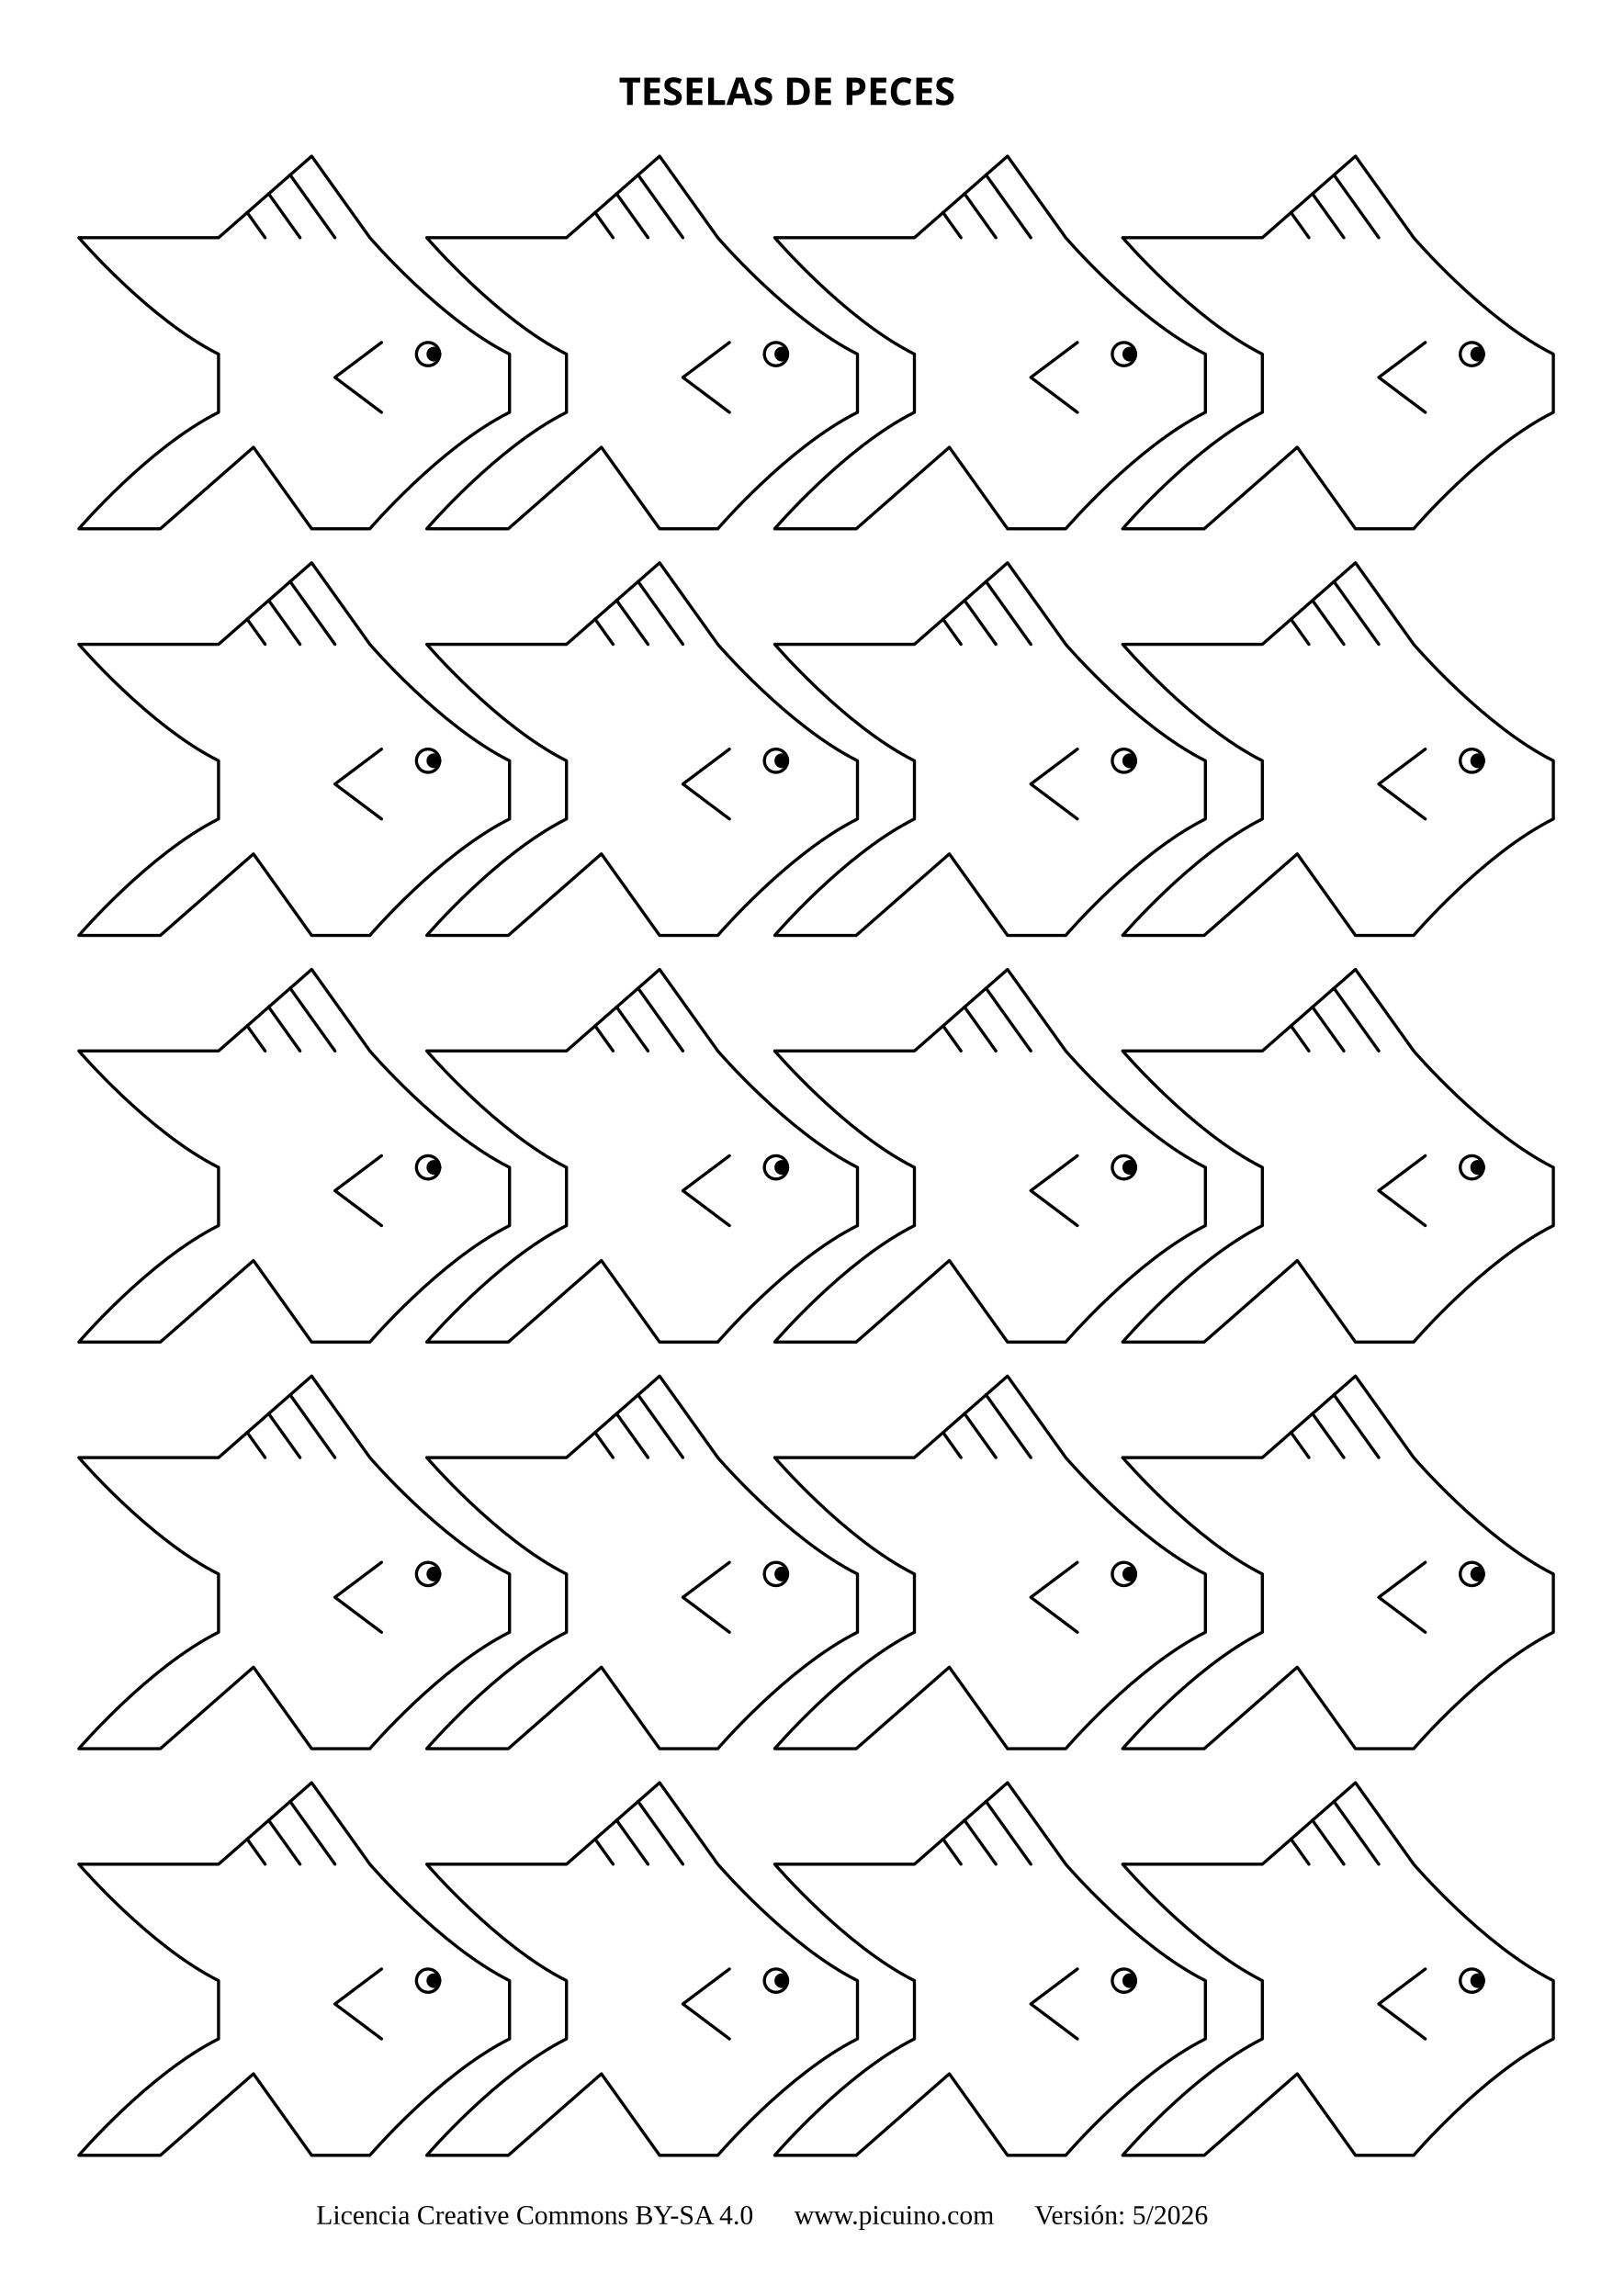
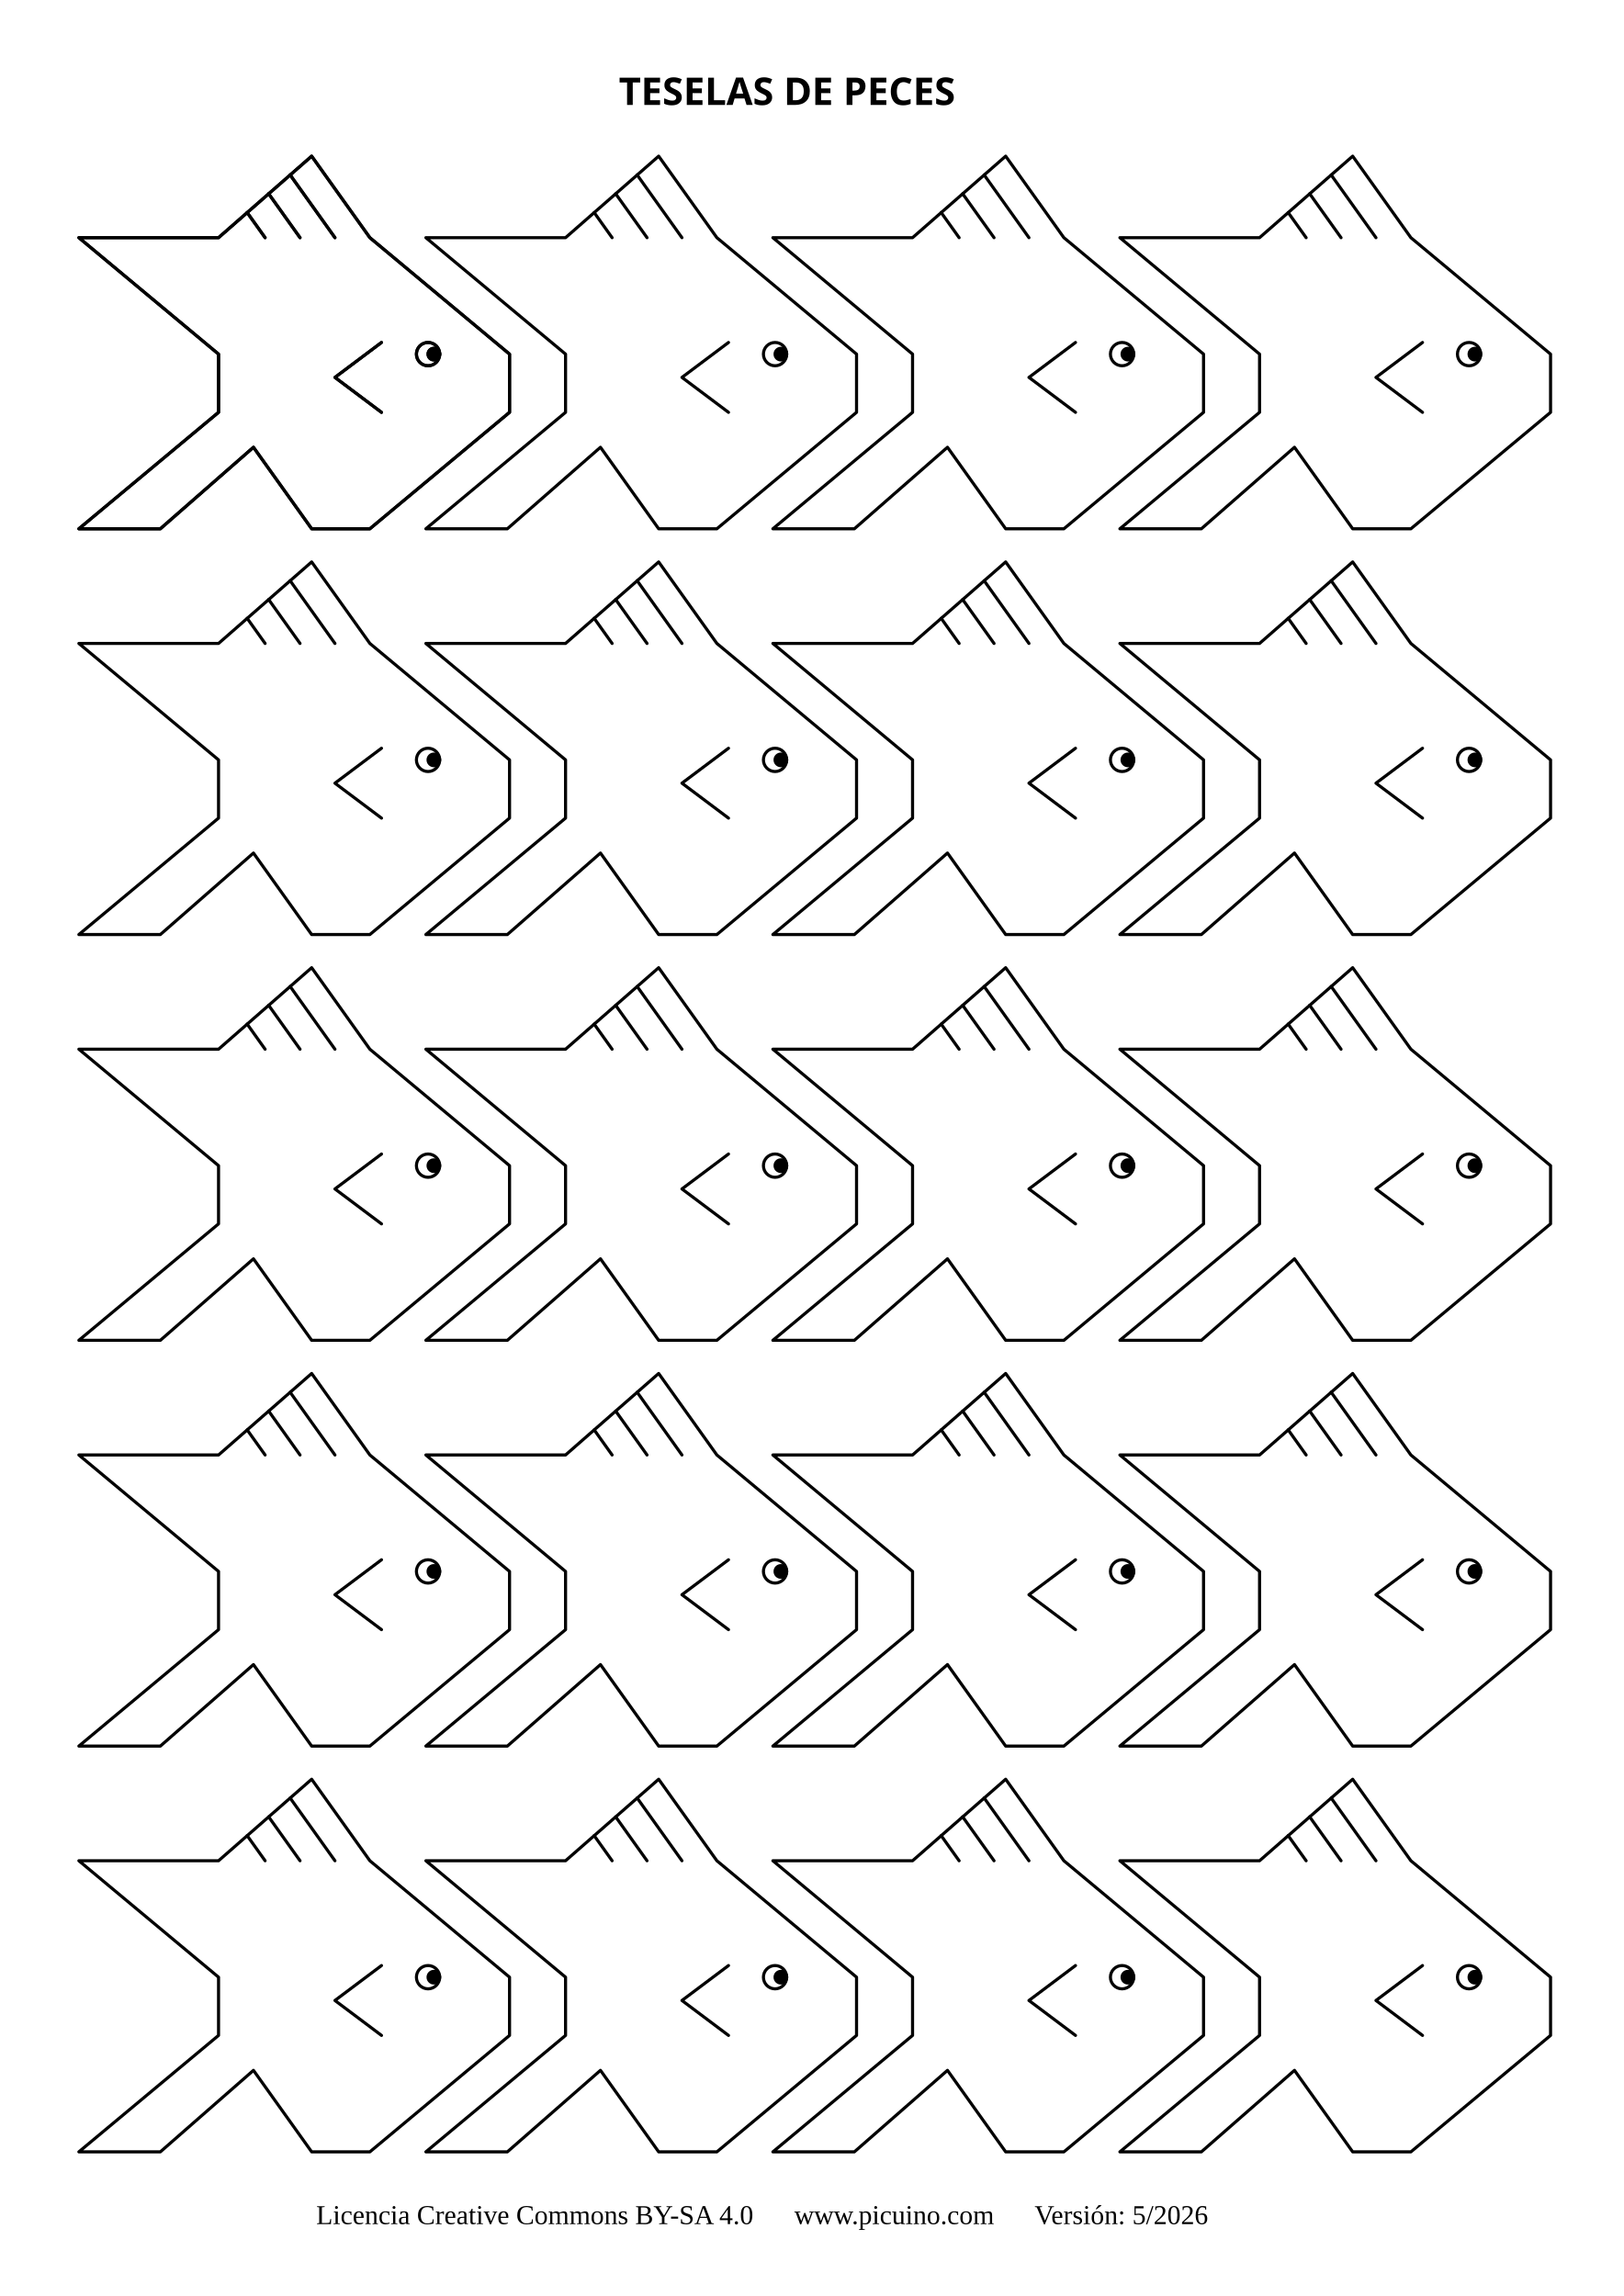
- <svg xmlns="http://www.w3.org/2000/svg" width="210mm" height="297mm" viewBox="0 0 210 297" version="1.1" id="svg5">
+ <svg xmlns="http://www.w3.org/2000/svg" xmlns:xlink="http://www.w3.org/1999/xlink" width="210mm" height="297mm" viewBox="0 0 210 297" version="1.1" id="svg5">
  <defs id="defs2" />
  <g id="layer1">
-     <g id="g1409" transform="matrix(-1.505409,0,0,-1.506253,85.47043,106.0567)" style="stroke-width:0.664">
-       <g id="g1397" transform="rotate(-90,20,40)" style="stroke-width:0.664">
-         <circle style="fill:none;stroke:#000000;stroke-width:0.266;stroke-linecap:round;stroke-linejoin:round;stroke-opacity:1" id="circle1393" cx="20" cy="40" r="1" />
-         <circle style="fill:#000000;fill-opacity:1;stroke:#000000;stroke-width:0.266;stroke-linecap:round;stroke-linejoin:round;stroke-opacity:1" id="circle1395" cx="20" cy="39.5" r="0.5" />
+     <g id="g1">
+       <g id="g1409" transform="matrix(-1.505409,0,0,-1.506253,85.47043,106.0567)" style="stroke-width:0.664">
+         <g id="g1397" transform="rotate(-90,20,40)" style="stroke-width:0.664">
+           <circle style="fill:none;stroke:#000000;stroke-width:0.266;stroke-linecap:round;stroke-linejoin:round;stroke-opacity:1" id="circle1393" cx="20" cy="40" r="1" />
+           <circle style="fill:#000000;fill-opacity:1;stroke:#000000;stroke-width:0.266;stroke-linecap:round;stroke-linejoin:round;stroke-opacity:1" id="circle1395" cx="20" cy="39.5" r="0.5" />
+         </g>
+         <path id="path1399" style="fill:none;stroke:#000000;stroke-width:0.266;stroke-linecap:round;stroke-linejoin:round;stroke-opacity:1" d="m 25,25 c 0,0 0,0 -12,10 v 5 c 12,10 12,10 12,10 l 5,7 8,-7 h 12 c 0,0 0,0 -12,-10 v -5 c 12,-10 12,-10 12,-10 h -7 l -8,7 -5,-7 z" />
+         <path style="fill:none;fill-opacity:1;stroke:#000000;stroke-width:0.266;stroke-linecap:round;stroke-linejoin:round;stroke-opacity:1" d="M 24,35 28,38 24,41" id="path1401" />
+         <path id="path1403" style="fill:none;fill-opacity:1;stroke:#000000;stroke-width:0.266;stroke-linecap:round;stroke-linejoin:round;stroke-opacity:1" d="M 31.846,55.385 28,50" />
+         <path id="path1405" style="fill:none;fill-opacity:1;stroke:#000000;stroke-width:0.266;stroke-linecap:round;stroke-linejoin:round;stroke-opacity:1" d="M 35.538,52.154 34,50" />
+         <path id="path1407" style="fill:none;fill-opacity:1;stroke:#000000;stroke-width:0.266;stroke-linecap:round;stroke-linejoin:round;stroke-opacity:1" d="M 33.692,53.769 31,50" />
      </g>
-       <path id="path1399" style="fill:none;stroke:#000000;stroke-width:0.266;stroke-linecap:round;stroke-linejoin:round;stroke-opacity:1" d="m 25,25 c 0,0 -6,7 -12,10 v 5 c 6,3 12,10 12,10 l 5,7 8,-7 h 12 c 0,0 -6,-7 -12,-10 V 35 C 44,32 50,25 50,25 h -7 l -8,7 -5,-7 z" />
-       <path style="fill:none;fill-opacity:1;stroke:#000000;stroke-width:0.266;stroke-linecap:round;stroke-linejoin:round;stroke-opacity:1" d="M 24,35 28,38 24,41" id="path1401" />
-       <path id="path1403" style="fill:none;fill-opacity:1;stroke:#000000;stroke-width:0.266;stroke-linecap:round;stroke-linejoin:round;stroke-opacity:1" d="M 31.846,55.385 28,50" />
-       <path id="path1405" style="fill:none;fill-opacity:1;stroke:#000000;stroke-width:0.266;stroke-linecap:round;stroke-linejoin:round;stroke-opacity:1" d="M 35.538,52.154 34,50" />
-       <path id="path1407" style="fill:none;fill-opacity:1;stroke:#000000;stroke-width:0.266;stroke-linecap:round;stroke-linejoin:round;stroke-opacity:1" d="M 33.692,53.769 31,50" />
-     </g>
-     <g id="g1553" transform="matrix(-1.505409,0,0,-1.506253,175.4704,106.0567)" style="stroke-width:0.664">
-       <g id="g1541" transform="rotate(-90,20,40)" style="stroke-width:0.664">
-         <circle style="fill:none;stroke:#000000;stroke-width:0.266;stroke-linecap:round;stroke-linejoin:round;stroke-opacity:1" id="circle1537" cx="20" cy="40" r="1" />
-         <circle style="fill:#000000;fill-opacity:1;stroke:#000000;stroke-width:0.266;stroke-linecap:round;stroke-linejoin:round;stroke-opacity:1" id="circle1539" cx="20" cy="39.5" r="0.5" />
-       </g>
-       <path id="path1543" style="fill:none;stroke:#000000;stroke-width:0.266;stroke-linecap:round;stroke-linejoin:round;stroke-opacity:1" d="m 25,25 c 0,0 -6,7 -12,10 v 5 c 6,3 12,10 12,10 l 5,7 8,-7 h 12 c 0,0 -6,-7 -12,-10 V 35 C 44,32 50,25 50,25 h -7 l -8,7 -5,-7 z" />
-       <path style="fill:none;fill-opacity:1;stroke:#000000;stroke-width:0.266;stroke-linecap:round;stroke-linejoin:round;stroke-opacity:1" d="M 24,35 28,38 24,41" id="path1545" />
-       <path id="path1547" style="fill:none;fill-opacity:1;stroke:#000000;stroke-width:0.266;stroke-linecap:round;stroke-linejoin:round;stroke-opacity:1" d="M 31.846,55.385 28,50" />
-       <path id="path1549" style="fill:none;fill-opacity:1;stroke:#000000;stroke-width:0.266;stroke-linecap:round;stroke-linejoin:round;stroke-opacity:1" d="M 35.538,52.154 34,50" />
-       <path id="path1551" style="fill:none;fill-opacity:1;stroke:#000000;stroke-width:0.266;stroke-linecap:round;stroke-linejoin:round;stroke-opacity:1" d="M 33.692,53.769 31,50" />
-     </g>
-     <g id="g1571" transform="matrix(-1.505409,0,0,-1.506253,130.4704,106.0567)" style="stroke-width:0.664">
-       <g id="g1559" transform="rotate(-90,20,40)" style="stroke-width:0.664">
-         <circle style="fill:none;stroke:#000000;stroke-width:0.266;stroke-linecap:round;stroke-linejoin:round;stroke-opacity:1" id="circle1555" cx="20" cy="40" r="1" />
-         <circle style="fill:#000000;fill-opacity:1;stroke:#000000;stroke-width:0.266;stroke-linecap:round;stroke-linejoin:round;stroke-opacity:1" id="circle1557" cx="20" cy="39.5" r="0.5" />
-       </g>
-       <path id="path1561" style="fill:none;stroke:#000000;stroke-width:0.266;stroke-linecap:round;stroke-linejoin:round;stroke-opacity:1" d="m 25,25 c 0,0 -6,7 -12,10 v 5 c 6,3 12,10 12,10 l 5,7 8,-7 h 12 c 0,0 -6,-7 -12,-10 V 35 C 44,32 50,25 50,25 h -7 l -8,7 -5,-7 z" />
-       <path style="fill:none;fill-opacity:1;stroke:#000000;stroke-width:0.266;stroke-linecap:round;stroke-linejoin:round;stroke-opacity:1" d="M 24,35 28,38 24,41" id="path1563" />
-       <path id="path1565" style="fill:none;fill-opacity:1;stroke:#000000;stroke-width:0.266;stroke-linecap:round;stroke-linejoin:round;stroke-opacity:1" d="M 31.846,55.385 28,50" />
-       <path id="path1567" style="fill:none;fill-opacity:1;stroke:#000000;stroke-width:0.266;stroke-linecap:round;stroke-linejoin:round;stroke-opacity:1" d="M 35.538,52.154 34,50" />
-       <path id="path1569" style="fill:none;fill-opacity:1;stroke:#000000;stroke-width:0.266;stroke-linecap:round;stroke-linejoin:round;stroke-opacity:1" d="M 33.692,53.769 31,50" />
-     </g>
-     <g id="g3515" transform="matrix(-1.505409,0,0,-1.506253,220.4704,106.0567)" style="stroke-width:0.664">
-       <g id="g3503" transform="rotate(-90,20,40)" style="stroke-width:0.664">
-         <circle style="fill:none;stroke:#000000;stroke-width:0.266;stroke-linecap:round;stroke-linejoin:round;stroke-opacity:1" id="circle3499" cx="20" cy="40" r="1" />
-         <circle style="fill:#000000;fill-opacity:1;stroke:#000000;stroke-width:0.266;stroke-linecap:round;stroke-linejoin:round;stroke-opacity:1" id="circle3501" cx="20" cy="39.5" r="0.5" />
-       </g>
-       <path id="path3505" style="fill:none;stroke:#000000;stroke-width:0.266;stroke-linecap:round;stroke-linejoin:round;stroke-opacity:1" d="m 25,25 c 0,0 -6,7 -12,10 v 5 c 6,3 12,10 12,10 l 5,7 8,-7 h 12 c 0,0 -6,-7 -12,-10 V 35 C 44,32 50,25 50,25 h -7 l -8,7 -5,-7 z" />
-       <path style="fill:none;fill-opacity:1;stroke:#000000;stroke-width:0.266;stroke-linecap:round;stroke-linejoin:round;stroke-opacity:1" d="M 24,35 28,38 24,41" id="path3507" />
-       <path id="path3509" style="fill:none;fill-opacity:1;stroke:#000000;stroke-width:0.266;stroke-linecap:round;stroke-linejoin:round;stroke-opacity:1" d="M 31.846,55.385 28,50" />
-       <path id="path3511" style="fill:none;fill-opacity:1;stroke:#000000;stroke-width:0.266;stroke-linecap:round;stroke-linejoin:round;stroke-opacity:1" d="M 35.538,52.154 34,50" />
-       <path id="path3513" style="fill:none;fill-opacity:1;stroke:#000000;stroke-width:0.266;stroke-linecap:round;stroke-linejoin:round;stroke-opacity:1" d="M 33.692,53.769 31,50" />
    </g>
    <text xml:space="preserve" style="font-size:3.528px;fill:#000000;fill-opacity:1;stroke:none;stroke-width:0.4;stroke-linecap:round;stroke-linejoin:round" x="40.893" y="287.702" id="text360">
      <tspan id="tspan358" style="fill:#000000;fill-opacity:1;stroke:none;stroke-width:0.4" x="40.893" y="287.702">Licencia Creative Commons BY-SA 4.0      www.picuino.com      Versión: 5/2026</tspan>
    </text>
-     <g id="g3923" transform="translate(0,57.60038)">
-       <g id="g3867" transform="matrix(-1.505409,0,0,-1.506253,85.47043,101.0567)" style="stroke-width:0.664">
-         <g id="g3855" transform="rotate(-90,20,40)" style="stroke-width:0.664">
-           <circle style="fill:none;stroke:#000000;stroke-width:0.266;stroke-linecap:round;stroke-linejoin:round;stroke-opacity:1" id="circle3851" cx="20" cy="40" r="1" />
-           <circle style="fill:#000000;fill-opacity:1;stroke:#000000;stroke-width:0.266;stroke-linecap:round;stroke-linejoin:round;stroke-opacity:1" id="circle3853" cx="20" cy="39.5" r="0.5" />
-         </g>
-         <path id="path3857" style="fill:none;stroke:#000000;stroke-width:0.266;stroke-linecap:round;stroke-linejoin:round;stroke-opacity:1" d="m 25,25 c 0,0 -6,7 -12,10 v 5 c 6,3 12,10 12,10 l 5,7 8,-7 h 12 c 0,0 -6,-7 -12,-10 V 35 C 44,32 50,25 50,25 h -7 l -8,7 -5,-7 z" />
-         <path style="fill:none;fill-opacity:1;stroke:#000000;stroke-width:0.266;stroke-linecap:round;stroke-linejoin:round;stroke-opacity:1" d="M 24,35 28,38 24,41" id="path3859" />
-         <path id="path3861" style="fill:none;fill-opacity:1;stroke:#000000;stroke-width:0.266;stroke-linecap:round;stroke-linejoin:round;stroke-opacity:1" d="M 31.846,55.385 28,50" />
-         <path id="path3863" style="fill:none;fill-opacity:1;stroke:#000000;stroke-width:0.266;stroke-linecap:round;stroke-linejoin:round;stroke-opacity:1" d="M 35.538,52.154 34,50" />
-         <path id="path3865" style="fill:none;fill-opacity:1;stroke:#000000;stroke-width:0.266;stroke-linecap:round;stroke-linejoin:round;stroke-opacity:1" d="M 33.692,53.769 31,50" />
-       </g>
-       <g id="g3885" transform="matrix(-1.505409,0,0,-1.506253,175.4704,101.0567)" style="stroke-width:0.664">
-         <g id="g3873" transform="rotate(-90,20,40)" style="stroke-width:0.664">
-           <circle style="fill:none;stroke:#000000;stroke-width:0.266;stroke-linecap:round;stroke-linejoin:round;stroke-opacity:1" id="circle3869" cx="20" cy="40" r="1" />
-           <circle style="fill:#000000;fill-opacity:1;stroke:#000000;stroke-width:0.266;stroke-linecap:round;stroke-linejoin:round;stroke-opacity:1" id="circle3871" cx="20" cy="39.5" r="0.5" />
-         </g>
-         <path id="path3875" style="fill:none;stroke:#000000;stroke-width:0.266;stroke-linecap:round;stroke-linejoin:round;stroke-opacity:1" d="m 25,25 c 0,0 -6,7 -12,10 v 5 c 6,3 12,10 12,10 l 5,7 8,-7 h 12 c 0,0 -6,-7 -12,-10 V 35 C 44,32 50,25 50,25 h -7 l -8,7 -5,-7 z" />
-         <path style="fill:none;fill-opacity:1;stroke:#000000;stroke-width:0.266;stroke-linecap:round;stroke-linejoin:round;stroke-opacity:1" d="M 24,35 28,38 24,41" id="path3877" />
-         <path id="path3879" style="fill:none;fill-opacity:1;stroke:#000000;stroke-width:0.266;stroke-linecap:round;stroke-linejoin:round;stroke-opacity:1" d="M 31.846,55.385 28,50" />
-         <path id="path3881" style="fill:none;fill-opacity:1;stroke:#000000;stroke-width:0.266;stroke-linecap:round;stroke-linejoin:round;stroke-opacity:1" d="M 35.538,52.154 34,50" />
-         <path id="path3883" style="fill:none;fill-opacity:1;stroke:#000000;stroke-width:0.266;stroke-linecap:round;stroke-linejoin:round;stroke-opacity:1" d="M 33.692,53.769 31,50" />
-       </g>
-       <g id="g3903" transform="matrix(-1.505409,0,0,-1.506253,130.4704,101.0567)" style="stroke-width:0.664">
-         <g id="g3891" transform="rotate(-90,20,40)" style="stroke-width:0.664">
-           <circle style="fill:none;stroke:#000000;stroke-width:0.266;stroke-linecap:round;stroke-linejoin:round;stroke-opacity:1" id="circle3887" cx="20" cy="40" r="1" />
-           <circle style="fill:#000000;fill-opacity:1;stroke:#000000;stroke-width:0.266;stroke-linecap:round;stroke-linejoin:round;stroke-opacity:1" id="circle3889" cx="20" cy="39.5" r="0.5" />
-         </g>
-         <path id="path3893" style="fill:none;stroke:#000000;stroke-width:0.266;stroke-linecap:round;stroke-linejoin:round;stroke-opacity:1" d="m 25,25 c 0,0 -6,7 -12,10 v 5 c 6,3 12,10 12,10 l 5,7 8,-7 h 12 c 0,0 -6,-7 -12,-10 V 35 C 44,32 50,25 50,25 h -7 l -8,7 -5,-7 z" />
-         <path style="fill:none;fill-opacity:1;stroke:#000000;stroke-width:0.266;stroke-linecap:round;stroke-linejoin:round;stroke-opacity:1" d="M 24,35 28,38 24,41" id="path3895" />
-         <path id="path3897" style="fill:none;fill-opacity:1;stroke:#000000;stroke-width:0.266;stroke-linecap:round;stroke-linejoin:round;stroke-opacity:1" d="M 31.846,55.385 28,50" />
-         <path id="path3899" style="fill:none;fill-opacity:1;stroke:#000000;stroke-width:0.266;stroke-linecap:round;stroke-linejoin:round;stroke-opacity:1" d="M 35.538,52.154 34,50" />
-         <path id="path3901" style="fill:none;fill-opacity:1;stroke:#000000;stroke-width:0.266;stroke-linecap:round;stroke-linejoin:round;stroke-opacity:1" d="M 33.692,53.769 31,50" />
-       </g>
-       <g id="g3921" transform="matrix(-1.505409,0,0,-1.506253,220.4704,101.0567)" style="stroke-width:0.664">
-         <g id="g3909" transform="rotate(-90,20,40)" style="stroke-width:0.664">
-           <circle style="fill:none;stroke:#000000;stroke-width:0.266;stroke-linecap:round;stroke-linejoin:round;stroke-opacity:1" id="circle3905" cx="20" cy="40" r="1" />
-           <circle style="fill:#000000;fill-opacity:1;stroke:#000000;stroke-width:0.266;stroke-linecap:round;stroke-linejoin:round;stroke-opacity:1" id="circle3907" cx="20" cy="39.5" r="0.5" />
-         </g>
-         <path id="path3911" style="fill:none;stroke:#000000;stroke-width:0.266;stroke-linecap:round;stroke-linejoin:round;stroke-opacity:1" d="m 25,25 c 0,0 -6,7 -12,10 v 5 c 6,3 12,10 12,10 l 5,7 8,-7 h 12 c 0,0 -6,-7 -12,-10 V 35 C 44,32 50,25 50,25 h -7 l -8,7 -5,-7 z" />
-         <path style="fill:none;fill-opacity:1;stroke:#000000;stroke-width:0.266;stroke-linecap:round;stroke-linejoin:round;stroke-opacity:1" d="M 24,35 28,38 24,41" id="path3913" />
-         <path id="path3915" style="fill:none;fill-opacity:1;stroke:#000000;stroke-width:0.266;stroke-linecap:round;stroke-linejoin:round;stroke-opacity:1" d="M 31.846,55.385 28,50" />
-         <path id="path3917" style="fill:none;fill-opacity:1;stroke:#000000;stroke-width:0.266;stroke-linecap:round;stroke-linejoin:round;stroke-opacity:1" d="M 35.538,52.154 34,50" />
-         <path id="path3919" style="fill:none;fill-opacity:1;stroke:#000000;stroke-width:0.266;stroke-linecap:round;stroke-linejoin:round;stroke-opacity:1" d="M 33.692,53.769 31,50" />
-       </g>
-     </g>
-     <g id="g3997" transform="translate(0,110.2008)">
-       <g id="g3941" transform="matrix(-1.505409,0,0,-1.506253,85.47043,101.0567)" style="stroke-width:0.664">
-         <g id="g3929" transform="rotate(-90,20,40)" style="stroke-width:0.664">
-           <circle style="fill:none;stroke:#000000;stroke-width:0.266;stroke-linecap:round;stroke-linejoin:round;stroke-opacity:1" id="circle3925" cx="20" cy="40" r="1" />
-           <circle style="fill:#000000;fill-opacity:1;stroke:#000000;stroke-width:0.266;stroke-linecap:round;stroke-linejoin:round;stroke-opacity:1" id="circle3927" cx="20" cy="39.5" r="0.5" />
-         </g>
-         <path id="path3931" style="fill:none;stroke:#000000;stroke-width:0.266;stroke-linecap:round;stroke-linejoin:round;stroke-opacity:1" d="m 25,25 c 0,0 -6,7 -12,10 v 5 c 6,3 12,10 12,10 l 5,7 8,-7 h 12 c 0,0 -6,-7 -12,-10 V 35 C 44,32 50,25 50,25 h -7 l -8,7 -5,-7 z" />
-         <path style="fill:none;fill-opacity:1;stroke:#000000;stroke-width:0.266;stroke-linecap:round;stroke-linejoin:round;stroke-opacity:1" d="M 24,35 28,38 24,41" id="path3933" />
-         <path id="path3935" style="fill:none;fill-opacity:1;stroke:#000000;stroke-width:0.266;stroke-linecap:round;stroke-linejoin:round;stroke-opacity:1" d="M 31.846,55.385 28,50" />
-         <path id="path3937" style="fill:none;fill-opacity:1;stroke:#000000;stroke-width:0.266;stroke-linecap:round;stroke-linejoin:round;stroke-opacity:1" d="M 35.538,52.154 34,50" />
-         <path id="path3939" style="fill:none;fill-opacity:1;stroke:#000000;stroke-width:0.266;stroke-linecap:round;stroke-linejoin:round;stroke-opacity:1" d="M 33.692,53.769 31,50" />
-       </g>
-       <g id="g3959" transform="matrix(-1.505409,0,0,-1.506253,175.4704,101.0567)" style="stroke-width:0.664">
-         <g id="g3947" transform="rotate(-90,20,40)" style="stroke-width:0.664">
-           <circle style="fill:none;stroke:#000000;stroke-width:0.266;stroke-linecap:round;stroke-linejoin:round;stroke-opacity:1" id="circle3943" cx="20" cy="40" r="1" />
-           <circle style="fill:#000000;fill-opacity:1;stroke:#000000;stroke-width:0.266;stroke-linecap:round;stroke-linejoin:round;stroke-opacity:1" id="circle3945" cx="20" cy="39.5" r="0.5" />
-         </g>
-         <path id="path3949" style="fill:none;stroke:#000000;stroke-width:0.266;stroke-linecap:round;stroke-linejoin:round;stroke-opacity:1" d="m 25,25 c 0,0 -6,7 -12,10 v 5 c 6,3 12,10 12,10 l 5,7 8,-7 h 12 c 0,0 -6,-7 -12,-10 V 35 C 44,32 50,25 50,25 h -7 l -8,7 -5,-7 z" />
-         <path style="fill:none;fill-opacity:1;stroke:#000000;stroke-width:0.266;stroke-linecap:round;stroke-linejoin:round;stroke-opacity:1" d="M 24,35 28,38 24,41" id="path3951" />
-         <path id="path3953" style="fill:none;fill-opacity:1;stroke:#000000;stroke-width:0.266;stroke-linecap:round;stroke-linejoin:round;stroke-opacity:1" d="M 31.846,55.385 28,50" />
-         <path id="path3955" style="fill:none;fill-opacity:1;stroke:#000000;stroke-width:0.266;stroke-linecap:round;stroke-linejoin:round;stroke-opacity:1" d="M 35.538,52.154 34,50" />
-         <path id="path3957" style="fill:none;fill-opacity:1;stroke:#000000;stroke-width:0.266;stroke-linecap:round;stroke-linejoin:round;stroke-opacity:1" d="M 33.692,53.769 31,50" />
-       </g>
-       <g id="g3977" transform="matrix(-1.505409,0,0,-1.506253,130.4704,101.0567)" style="stroke-width:0.664">
-         <g id="g3965" transform="rotate(-90,20,40)" style="stroke-width:0.664">
-           <circle style="fill:none;stroke:#000000;stroke-width:0.266;stroke-linecap:round;stroke-linejoin:round;stroke-opacity:1" id="circle3961" cx="20" cy="40" r="1" />
-           <circle style="fill:#000000;fill-opacity:1;stroke:#000000;stroke-width:0.266;stroke-linecap:round;stroke-linejoin:round;stroke-opacity:1" id="circle3963" cx="20" cy="39.5" r="0.5" />
-         </g>
-         <path id="path3967" style="fill:none;stroke:#000000;stroke-width:0.266;stroke-linecap:round;stroke-linejoin:round;stroke-opacity:1" d="m 25,25 c 0,0 -6,7 -12,10 v 5 c 6,3 12,10 12,10 l 5,7 8,-7 h 12 c 0,0 -6,-7 -12,-10 V 35 C 44,32 50,25 50,25 h -7 l -8,7 -5,-7 z" />
-         <path style="fill:none;fill-opacity:1;stroke:#000000;stroke-width:0.266;stroke-linecap:round;stroke-linejoin:round;stroke-opacity:1" d="M 24,35 28,38 24,41" id="path3969" />
-         <path id="path3971" style="fill:none;fill-opacity:1;stroke:#000000;stroke-width:0.266;stroke-linecap:round;stroke-linejoin:round;stroke-opacity:1" d="M 31.846,55.385 28,50" />
-         <path id="path3973" style="fill:none;fill-opacity:1;stroke:#000000;stroke-width:0.266;stroke-linecap:round;stroke-linejoin:round;stroke-opacity:1" d="M 35.538,52.154 34,50" />
-         <path id="path3975" style="fill:none;fill-opacity:1;stroke:#000000;stroke-width:0.266;stroke-linecap:round;stroke-linejoin:round;stroke-opacity:1" d="M 33.692,53.769 31,50" />
-       </g>
-       <g id="g3995" transform="matrix(-1.505409,0,0,-1.506253,220.4704,101.0567)" style="stroke-width:0.664">
-         <g id="g3983" transform="rotate(-90,20,40)" style="stroke-width:0.664">
-           <circle style="fill:none;stroke:#000000;stroke-width:0.266;stroke-linecap:round;stroke-linejoin:round;stroke-opacity:1" id="circle3979" cx="20" cy="40" r="1" />
-           <circle style="fill:#000000;fill-opacity:1;stroke:#000000;stroke-width:0.266;stroke-linecap:round;stroke-linejoin:round;stroke-opacity:1" id="circle3981" cx="20" cy="39.5" r="0.5" />
-         </g>
-         <path id="path3985" style="fill:none;stroke:#000000;stroke-width:0.266;stroke-linecap:round;stroke-linejoin:round;stroke-opacity:1" d="m 25,25 c 0,0 -6,7 -12,10 v 5 c 6,3 12,10 12,10 l 5,7 8,-7 h 12 c 0,0 -6,-7 -12,-10 V 35 C 44,32 50,25 50,25 h -7 l -8,7 -5,-7 z" />
-         <path style="fill:none;fill-opacity:1;stroke:#000000;stroke-width:0.266;stroke-linecap:round;stroke-linejoin:round;stroke-opacity:1" d="M 24,35 28,38 24,41" id="path3987" />
-         <path id="path3989" style="fill:none;fill-opacity:1;stroke:#000000;stroke-width:0.266;stroke-linecap:round;stroke-linejoin:round;stroke-opacity:1" d="M 31.846,55.385 28,50" />
-         <path id="path3991" style="fill:none;fill-opacity:1;stroke:#000000;stroke-width:0.266;stroke-linecap:round;stroke-linejoin:round;stroke-opacity:1" d="M 35.538,52.154 34,50" />
-         <path id="path3993" style="fill:none;fill-opacity:1;stroke:#000000;stroke-width:0.266;stroke-linecap:round;stroke-linejoin:round;stroke-opacity:1" d="M 33.692,53.769 31,50" />
-       </g>
-     </g>
-     <g id="g4071" transform="translate(0,162.8011)">
-       <g id="g4015" transform="matrix(-1.505409,0,0,-1.506253,85.47043,101.0567)" style="stroke-width:0.664">
-         <g id="g4003" transform="rotate(-90,20,40)" style="stroke-width:0.664">
-           <circle style="fill:none;stroke:#000000;stroke-width:0.266;stroke-linecap:round;stroke-linejoin:round;stroke-opacity:1" id="circle3999" cx="20" cy="40" r="1" />
-           <circle style="fill:#000000;fill-opacity:1;stroke:#000000;stroke-width:0.266;stroke-linecap:round;stroke-linejoin:round;stroke-opacity:1" id="circle4001" cx="20" cy="39.5" r="0.5" />
-         </g>
-         <path id="path4005" style="fill:none;stroke:#000000;stroke-width:0.266;stroke-linecap:round;stroke-linejoin:round;stroke-opacity:1" d="m 25,25 c 0,0 -6,7 -12,10 v 5 c 6,3 12,10 12,10 l 5,7 8,-7 h 12 c 0,0 -6,-7 -12,-10 V 35 C 44,32 50,25 50,25 h -7 l -8,7 -5,-7 z" />
-         <path style="fill:none;fill-opacity:1;stroke:#000000;stroke-width:0.266;stroke-linecap:round;stroke-linejoin:round;stroke-opacity:1" d="M 24,35 28,38 24,41" id="path4007" />
-         <path id="path4009" style="fill:none;fill-opacity:1;stroke:#000000;stroke-width:0.266;stroke-linecap:round;stroke-linejoin:round;stroke-opacity:1" d="M 31.846,55.385 28,50" />
-         <path id="path4011" style="fill:none;fill-opacity:1;stroke:#000000;stroke-width:0.266;stroke-linecap:round;stroke-linejoin:round;stroke-opacity:1" d="M 35.538,52.154 34,50" />
-         <path id="path4013" style="fill:none;fill-opacity:1;stroke:#000000;stroke-width:0.266;stroke-linecap:round;stroke-linejoin:round;stroke-opacity:1" d="M 33.692,53.769 31,50" />
-       </g>
-       <g id="g4033" transform="matrix(-1.505409,0,0,-1.506253,175.4704,101.0567)" style="stroke-width:0.664">
-         <g id="g4021" transform="rotate(-90,20,40)" style="stroke-width:0.664">
-           <circle style="fill:none;stroke:#000000;stroke-width:0.266;stroke-linecap:round;stroke-linejoin:round;stroke-opacity:1" id="circle4017" cx="20" cy="40" r="1" />
-           <circle style="fill:#000000;fill-opacity:1;stroke:#000000;stroke-width:0.266;stroke-linecap:round;stroke-linejoin:round;stroke-opacity:1" id="circle4019" cx="20" cy="39.5" r="0.5" />
-         </g>
-         <path id="path4023" style="fill:none;stroke:#000000;stroke-width:0.266;stroke-linecap:round;stroke-linejoin:round;stroke-opacity:1" d="m 25,25 c 0,0 -6,7 -12,10 v 5 c 6,3 12,10 12,10 l 5,7 8,-7 h 12 c 0,0 -6,-7 -12,-10 V 35 C 44,32 50,25 50,25 h -7 l -8,7 -5,-7 z" />
-         <path style="fill:none;fill-opacity:1;stroke:#000000;stroke-width:0.266;stroke-linecap:round;stroke-linejoin:round;stroke-opacity:1" d="M 24,35 28,38 24,41" id="path4025" />
-         <path id="path4027" style="fill:none;fill-opacity:1;stroke:#000000;stroke-width:0.266;stroke-linecap:round;stroke-linejoin:round;stroke-opacity:1" d="M 31.846,55.385 28,50" />
-         <path id="path4029" style="fill:none;fill-opacity:1;stroke:#000000;stroke-width:0.266;stroke-linecap:round;stroke-linejoin:round;stroke-opacity:1" d="M 35.538,52.154 34,50" />
-         <path id="path4031" style="fill:none;fill-opacity:1;stroke:#000000;stroke-width:0.266;stroke-linecap:round;stroke-linejoin:round;stroke-opacity:1" d="M 33.692,53.769 31,50" />
-       </g>
-       <g id="g4051" transform="matrix(-1.505409,0,0,-1.506253,130.4704,101.0567)" style="stroke-width:0.664">
-         <g id="g4039" transform="rotate(-90,20,40)" style="stroke-width:0.664">
-           <circle style="fill:none;stroke:#000000;stroke-width:0.266;stroke-linecap:round;stroke-linejoin:round;stroke-opacity:1" id="circle4035" cx="20" cy="40" r="1" />
-           <circle style="fill:#000000;fill-opacity:1;stroke:#000000;stroke-width:0.266;stroke-linecap:round;stroke-linejoin:round;stroke-opacity:1" id="circle4037" cx="20" cy="39.5" r="0.5" />
-         </g>
-         <path id="path4041" style="fill:none;stroke:#000000;stroke-width:0.266;stroke-linecap:round;stroke-linejoin:round;stroke-opacity:1" d="m 25,25 c 0,0 -6,7 -12,10 v 5 c 6,3 12,10 12,10 l 5,7 8,-7 h 12 c 0,0 -6,-7 -12,-10 V 35 C 44,32 50,25 50,25 h -7 l -8,7 -5,-7 z" />
-         <path style="fill:none;fill-opacity:1;stroke:#000000;stroke-width:0.266;stroke-linecap:round;stroke-linejoin:round;stroke-opacity:1" d="M 24,35 28,38 24,41" id="path4043" />
-         <path id="path4045" style="fill:none;fill-opacity:1;stroke:#000000;stroke-width:0.266;stroke-linecap:round;stroke-linejoin:round;stroke-opacity:1" d="M 31.846,55.385 28,50" />
-         <path id="path4047" style="fill:none;fill-opacity:1;stroke:#000000;stroke-width:0.266;stroke-linecap:round;stroke-linejoin:round;stroke-opacity:1" d="M 35.538,52.154 34,50" />
-         <path id="path4049" style="fill:none;fill-opacity:1;stroke:#000000;stroke-width:0.266;stroke-linecap:round;stroke-linejoin:round;stroke-opacity:1" d="M 33.692,53.769 31,50" />
-       </g>
-       <g id="g4069" transform="matrix(-1.505409,0,0,-1.506253,220.4704,101.0567)" style="stroke-width:0.664">
-         <g id="g4057" transform="rotate(-90,20,40)" style="stroke-width:0.664">
-           <circle style="fill:none;stroke:#000000;stroke-width:0.266;stroke-linecap:round;stroke-linejoin:round;stroke-opacity:1" id="circle4053" cx="20" cy="40" r="1" />
-           <circle style="fill:#000000;fill-opacity:1;stroke:#000000;stroke-width:0.266;stroke-linecap:round;stroke-linejoin:round;stroke-opacity:1" id="circle4055" cx="20" cy="39.5" r="0.5" />
-         </g>
-         <path id="path4059" style="fill:none;stroke:#000000;stroke-width:0.266;stroke-linecap:round;stroke-linejoin:round;stroke-opacity:1" d="m 25,25 c 0,0 -6,7 -12,10 v 5 c 6,3 12,10 12,10 l 5,7 8,-7 h 12 c 0,0 -6,-7 -12,-10 V 35 C 44,32 50,25 50,25 h -7 l -8,7 -5,-7 z" />
-         <path style="fill:none;fill-opacity:1;stroke:#000000;stroke-width:0.266;stroke-linecap:round;stroke-linejoin:round;stroke-opacity:1" d="M 24,35 28,38 24,41" id="path4061" />
-         <path id="path4063" style="fill:none;fill-opacity:1;stroke:#000000;stroke-width:0.266;stroke-linecap:round;stroke-linejoin:round;stroke-opacity:1" d="M 31.846,55.385 28,50" />
-         <path id="path4065" style="fill:none;fill-opacity:1;stroke:#000000;stroke-width:0.266;stroke-linecap:round;stroke-linejoin:round;stroke-opacity:1" d="M 35.538,52.154 34,50" />
-         <path id="path4067" style="fill:none;fill-opacity:1;stroke:#000000;stroke-width:0.266;stroke-linecap:round;stroke-linejoin:round;stroke-opacity:1" d="M 33.692,53.769 31,50" />
-       </g>
-     </g>
-     <g id="g4145" transform="translate(0,215.4015)">
-       <g id="g4089" transform="matrix(-1.505409,0,0,-1.506253,85.47043,101.0567)" style="stroke-width:0.664">
-         <g id="g4077" transform="rotate(-90,20,40)" style="stroke-width:0.664">
-           <circle style="fill:none;stroke:#000000;stroke-width:0.266;stroke-linecap:round;stroke-linejoin:round;stroke-opacity:1" id="circle4073" cx="20" cy="40" r="1" />
-           <circle style="fill:#000000;fill-opacity:1;stroke:#000000;stroke-width:0.266;stroke-linecap:round;stroke-linejoin:round;stroke-opacity:1" id="circle4075" cx="20" cy="39.5" r="0.5" />
-         </g>
-         <path id="path4079" style="fill:none;stroke:#000000;stroke-width:0.266;stroke-linecap:round;stroke-linejoin:round;stroke-opacity:1" d="m 25,25 c 0,0 -6,7 -12,10 v 5 c 6,3 12,10 12,10 l 5,7 8,-7 h 12 c 0,0 -6,-7 -12,-10 V 35 C 44,32 50,25 50,25 h -7 l -8,7 -5,-7 z" />
-         <path style="fill:none;fill-opacity:1;stroke:#000000;stroke-width:0.266;stroke-linecap:round;stroke-linejoin:round;stroke-opacity:1" d="M 24,35 28,38 24,41" id="path4081" />
-         <path id="path4083" style="fill:none;fill-opacity:1;stroke:#000000;stroke-width:0.266;stroke-linecap:round;stroke-linejoin:round;stroke-opacity:1" d="M 31.846,55.385 28,50" />
-         <path id="path4085" style="fill:none;fill-opacity:1;stroke:#000000;stroke-width:0.266;stroke-linecap:round;stroke-linejoin:round;stroke-opacity:1" d="M 35.538,52.154 34,50" />
-         <path id="path4087" style="fill:none;fill-opacity:1;stroke:#000000;stroke-width:0.266;stroke-linecap:round;stroke-linejoin:round;stroke-opacity:1" d="M 33.692,53.769 31,50" />
-       </g>
-       <g id="g4107" transform="matrix(-1.505409,0,0,-1.506253,175.4704,101.0567)" style="stroke-width:0.664">
-         <g id="g4095" transform="rotate(-90,20,40)" style="stroke-width:0.664">
-           <circle style="fill:none;stroke:#000000;stroke-width:0.266;stroke-linecap:round;stroke-linejoin:round;stroke-opacity:1" id="circle4091" cx="20" cy="40" r="1" />
-           <circle style="fill:#000000;fill-opacity:1;stroke:#000000;stroke-width:0.266;stroke-linecap:round;stroke-linejoin:round;stroke-opacity:1" id="circle4093" cx="20" cy="39.5" r="0.5" />
-         </g>
-         <path id="path4097" style="fill:none;stroke:#000000;stroke-width:0.266;stroke-linecap:round;stroke-linejoin:round;stroke-opacity:1" d="m 25,25 c 0,0 -6,7 -12,10 v 5 c 6,3 12,10 12,10 l 5,7 8,-7 h 12 c 0,0 -6,-7 -12,-10 V 35 C 44,32 50,25 50,25 h -7 l -8,7 -5,-7 z" />
-         <path style="fill:none;fill-opacity:1;stroke:#000000;stroke-width:0.266;stroke-linecap:round;stroke-linejoin:round;stroke-opacity:1" d="M 24,35 28,38 24,41" id="path4099" />
-         <path id="path4101" style="fill:none;fill-opacity:1;stroke:#000000;stroke-width:0.266;stroke-linecap:round;stroke-linejoin:round;stroke-opacity:1" d="M 31.846,55.385 28,50" />
-         <path id="path4103" style="fill:none;fill-opacity:1;stroke:#000000;stroke-width:0.266;stroke-linecap:round;stroke-linejoin:round;stroke-opacity:1" d="M 35.538,52.154 34,50" />
-         <path id="path4105" style="fill:none;fill-opacity:1;stroke:#000000;stroke-width:0.266;stroke-linecap:round;stroke-linejoin:round;stroke-opacity:1" d="M 33.692,53.769 31,50" />
-       </g>
-       <g id="g4125" transform="matrix(-1.505409,0,0,-1.506253,130.4704,101.0567)" style="stroke-width:0.664">
-         <g id="g4113" transform="rotate(-90,20,40)" style="stroke-width:0.664">
-           <circle style="fill:none;stroke:#000000;stroke-width:0.266;stroke-linecap:round;stroke-linejoin:round;stroke-opacity:1" id="circle4109" cx="20" cy="40" r="1" />
-           <circle style="fill:#000000;fill-opacity:1;stroke:#000000;stroke-width:0.266;stroke-linecap:round;stroke-linejoin:round;stroke-opacity:1" id="circle4111" cx="20" cy="39.5" r="0.5" />
-         </g>
-         <path id="path4115" style="fill:none;stroke:#000000;stroke-width:0.266;stroke-linecap:round;stroke-linejoin:round;stroke-opacity:1" d="m 25,25 c 0,0 -6,7 -12,10 v 5 c 6,3 12,10 12,10 l 5,7 8,-7 h 12 c 0,0 -6,-7 -12,-10 V 35 C 44,32 50,25 50,25 h -7 l -8,7 -5,-7 z" />
-         <path style="fill:none;fill-opacity:1;stroke:#000000;stroke-width:0.266;stroke-linecap:round;stroke-linejoin:round;stroke-opacity:1" d="M 24,35 28,38 24,41" id="path4117" />
-         <path id="path4119" style="fill:none;fill-opacity:1;stroke:#000000;stroke-width:0.266;stroke-linecap:round;stroke-linejoin:round;stroke-opacity:1" d="M 31.846,55.385 28,50" />
-         <path id="path4121" style="fill:none;fill-opacity:1;stroke:#000000;stroke-width:0.266;stroke-linecap:round;stroke-linejoin:round;stroke-opacity:1" d="M 35.538,52.154 34,50" />
-         <path id="path4123" style="fill:none;fill-opacity:1;stroke:#000000;stroke-width:0.266;stroke-linecap:round;stroke-linejoin:round;stroke-opacity:1" d="M 33.692,53.769 31,50" />
-       </g>
-       <g id="g4143" transform="matrix(-1.505409,0,0,-1.506253,220.4704,101.0567)" style="stroke-width:0.664">
-         <g id="g4131" transform="rotate(-90,20,40)" style="stroke-width:0.664">
-           <circle style="fill:none;stroke:#000000;stroke-width:0.266;stroke-linecap:round;stroke-linejoin:round;stroke-opacity:1" id="circle4127" cx="20" cy="40" r="1" />
-           <circle style="fill:#000000;fill-opacity:1;stroke:#000000;stroke-width:0.266;stroke-linecap:round;stroke-linejoin:round;stroke-opacity:1" id="circle4129" cx="20" cy="39.5" r="0.5" />
-         </g>
-         <path id="path4133" style="fill:none;stroke:#000000;stroke-width:0.266;stroke-linecap:round;stroke-linejoin:round;stroke-opacity:1" d="m 25,25 c 0,0 -6,7 -12,10 v 5 c 6,3 12,10 12,10 l 5,7 8,-7 h 12 c 0,0 -6,-7 -12,-10 V 35 C 44,32 50,25 50,25 h -7 l -8,7 -5,-7 z" />
-         <path style="fill:none;fill-opacity:1;stroke:#000000;stroke-width:0.266;stroke-linecap:round;stroke-linejoin:round;stroke-opacity:1" d="M 24,35 28,38 24,41" id="path4135" />
-         <path id="path4137" style="fill:none;fill-opacity:1;stroke:#000000;stroke-width:0.266;stroke-linecap:round;stroke-linejoin:round;stroke-opacity:1" d="M 31.846,55.385 28,50" />
-         <path id="path4139" style="fill:none;fill-opacity:1;stroke:#000000;stroke-width:0.266;stroke-linecap:round;stroke-linejoin:round;stroke-opacity:1" d="M 35.538,52.154 34,50" />
-         <path id="path4141" style="fill:none;fill-opacity:1;stroke:#000000;stroke-width:0.266;stroke-linecap:round;stroke-linejoin:round;stroke-opacity:1" d="M 33.692,53.769 31,50" />
-       </g>
-     </g>
    <text xml:space="preserve" style="font-weight:bold;font-size:4.939px;font-family:sans-serif;-inkscape-font-specification:'sans-serif Bold';text-align:center;text-anchor:middle;fill:#000000;stroke-width:0.4;stroke-linecap:round;stroke-linejoin:round" x="105.012" y="13.576" id="text4149">
      <tspan id="tspan4147" style="stroke-width:0.4" x="105.012" y="13.576">TESELAS DE PECES</tspan>
    </text>
+     <use x="0" y="0" xlink:href="#g1" id="use134" />
+     <use x="0" y="0" xlink:href="#g1" transform="translate(0,52.48841)" id="use135" />
+     <use x="0" y="0" xlink:href="#g1" transform="translate(0,104.9768)" id="use136" />
+     <use x="0" y="0" xlink:href="#g1" transform="translate(0,157.4652)" id="use137" />
+     <use x="0" y="0" xlink:href="#g1" transform="translate(0,209.9536)" id="use138" />
+     <use x="0" y="0" xlink:href="#g1" transform="translate(44.87975)" id="use139" />
+     <use x="0" y="0" xlink:href="#g1" transform="translate(44.87975,52.48841)" id="use140" />
+     <use x="0" y="0" xlink:href="#g1" transform="translate(44.87975,104.9768)" id="use141" />
+     <use x="0" y="0" xlink:href="#g1" transform="translate(44.87975,157.4652)" id="use142" />
+     <use x="0" y="0" xlink:href="#g1" transform="translate(44.87975,209.9536)" id="use143" />
+     <use x="0" y="0" xlink:href="#g1" transform="translate(89.7595)" id="use144" />
+     <use x="0" y="0" xlink:href="#g1" transform="translate(89.7595,52.48841)" id="use145" />
+     <use x="0" y="0" xlink:href="#g1" transform="translate(89.7595,104.9768)" id="use146" />
+     <use x="0" y="0" xlink:href="#g1" transform="translate(89.7595,157.4652)" id="use147" />
+     <use x="0" y="0" xlink:href="#g1" transform="translate(89.7595,209.9536)" id="use148" />
+     <use x="0" y="0" xlink:href="#g1" transform="translate(134.6393)" id="use149" />
+     <use x="0" y="0" xlink:href="#g1" transform="translate(134.6393,52.48841)" id="use150" />
+     <use x="0" y="0" xlink:href="#g1" transform="translate(134.6393,104.9768)" id="use151" />
+     <use x="0" y="0" xlink:href="#g1" transform="translate(134.6393,157.4652)" id="use152" />
+     <use x="0" y="0" xlink:href="#g1" transform="translate(134.6393,209.9536)" id="use153" />
+     <g id="g3" transform="translate(19.94582,-7.71869)">
+       <use x="0" y="0" xlink:href="#g1" id="use1" transform="translate(221.681,19.25597)" />
+       <use x="0" y="0" xlink:href="#g1" id="use2" transform="translate(259.3163,19.25597)" />
+       <use x="0" y="0" xlink:href="#g1" id="use3" transform="translate(296.9515,19.25597)" />
+     </g>
+     <g id="g6" transform="translate(12.41923,29.93768)">
+       <use x="0" y="0" xlink:href="#g1" id="use4" transform="translate(221.681,19.25597)" />
+       <use x="0" y="0" xlink:href="#g1" id="use5" transform="translate(259.3163,19.25597)" />
+       <use x="0" y="0" xlink:href="#g1" id="use6" transform="translate(296.9515,19.25597)" />
+     </g>
+     <g id="g9" transform="translate(4.892647,67.59405)">
+       <use x="0" y="0" xlink:href="#g1" id="use7" transform="translate(221.681,19.25597)" />
+       <use x="0" y="0" xlink:href="#g1" id="use8" transform="translate(259.3163,19.25597)" />
+       <use x="0" y="0" xlink:href="#g1" id="use9" transform="translate(296.9515,19.25597)" />
+     </g>
  </g>
</svg>
